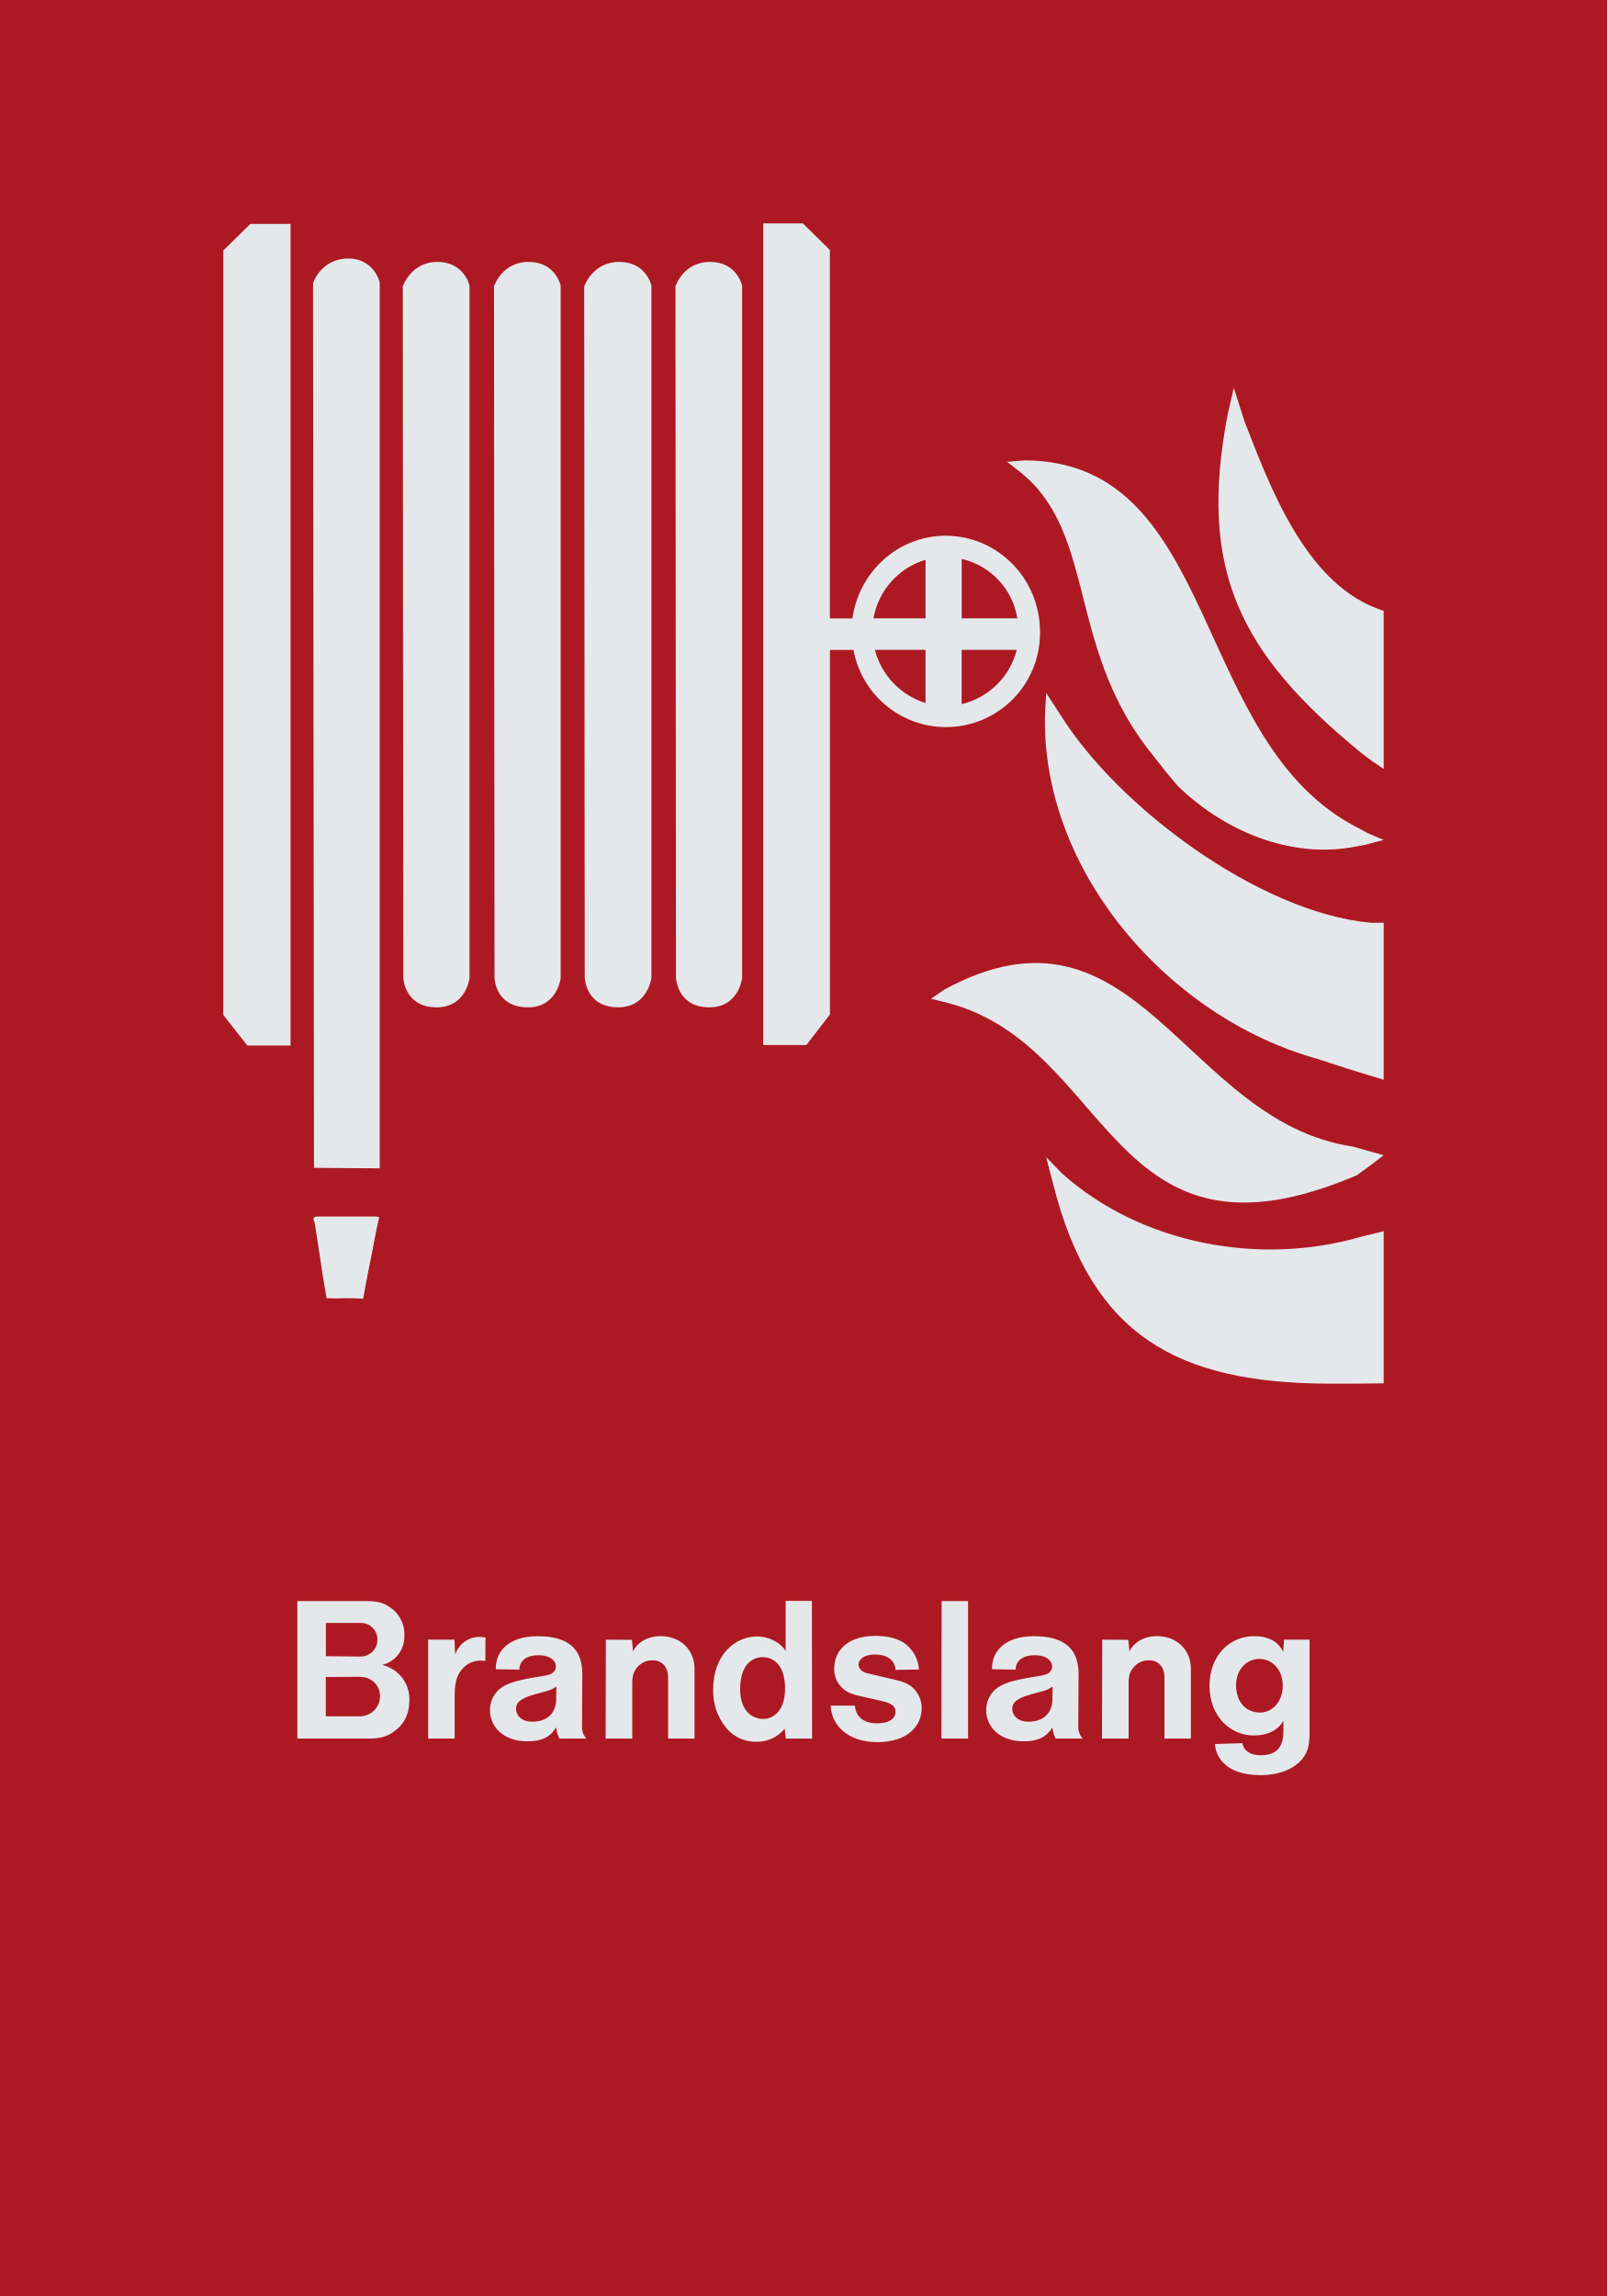
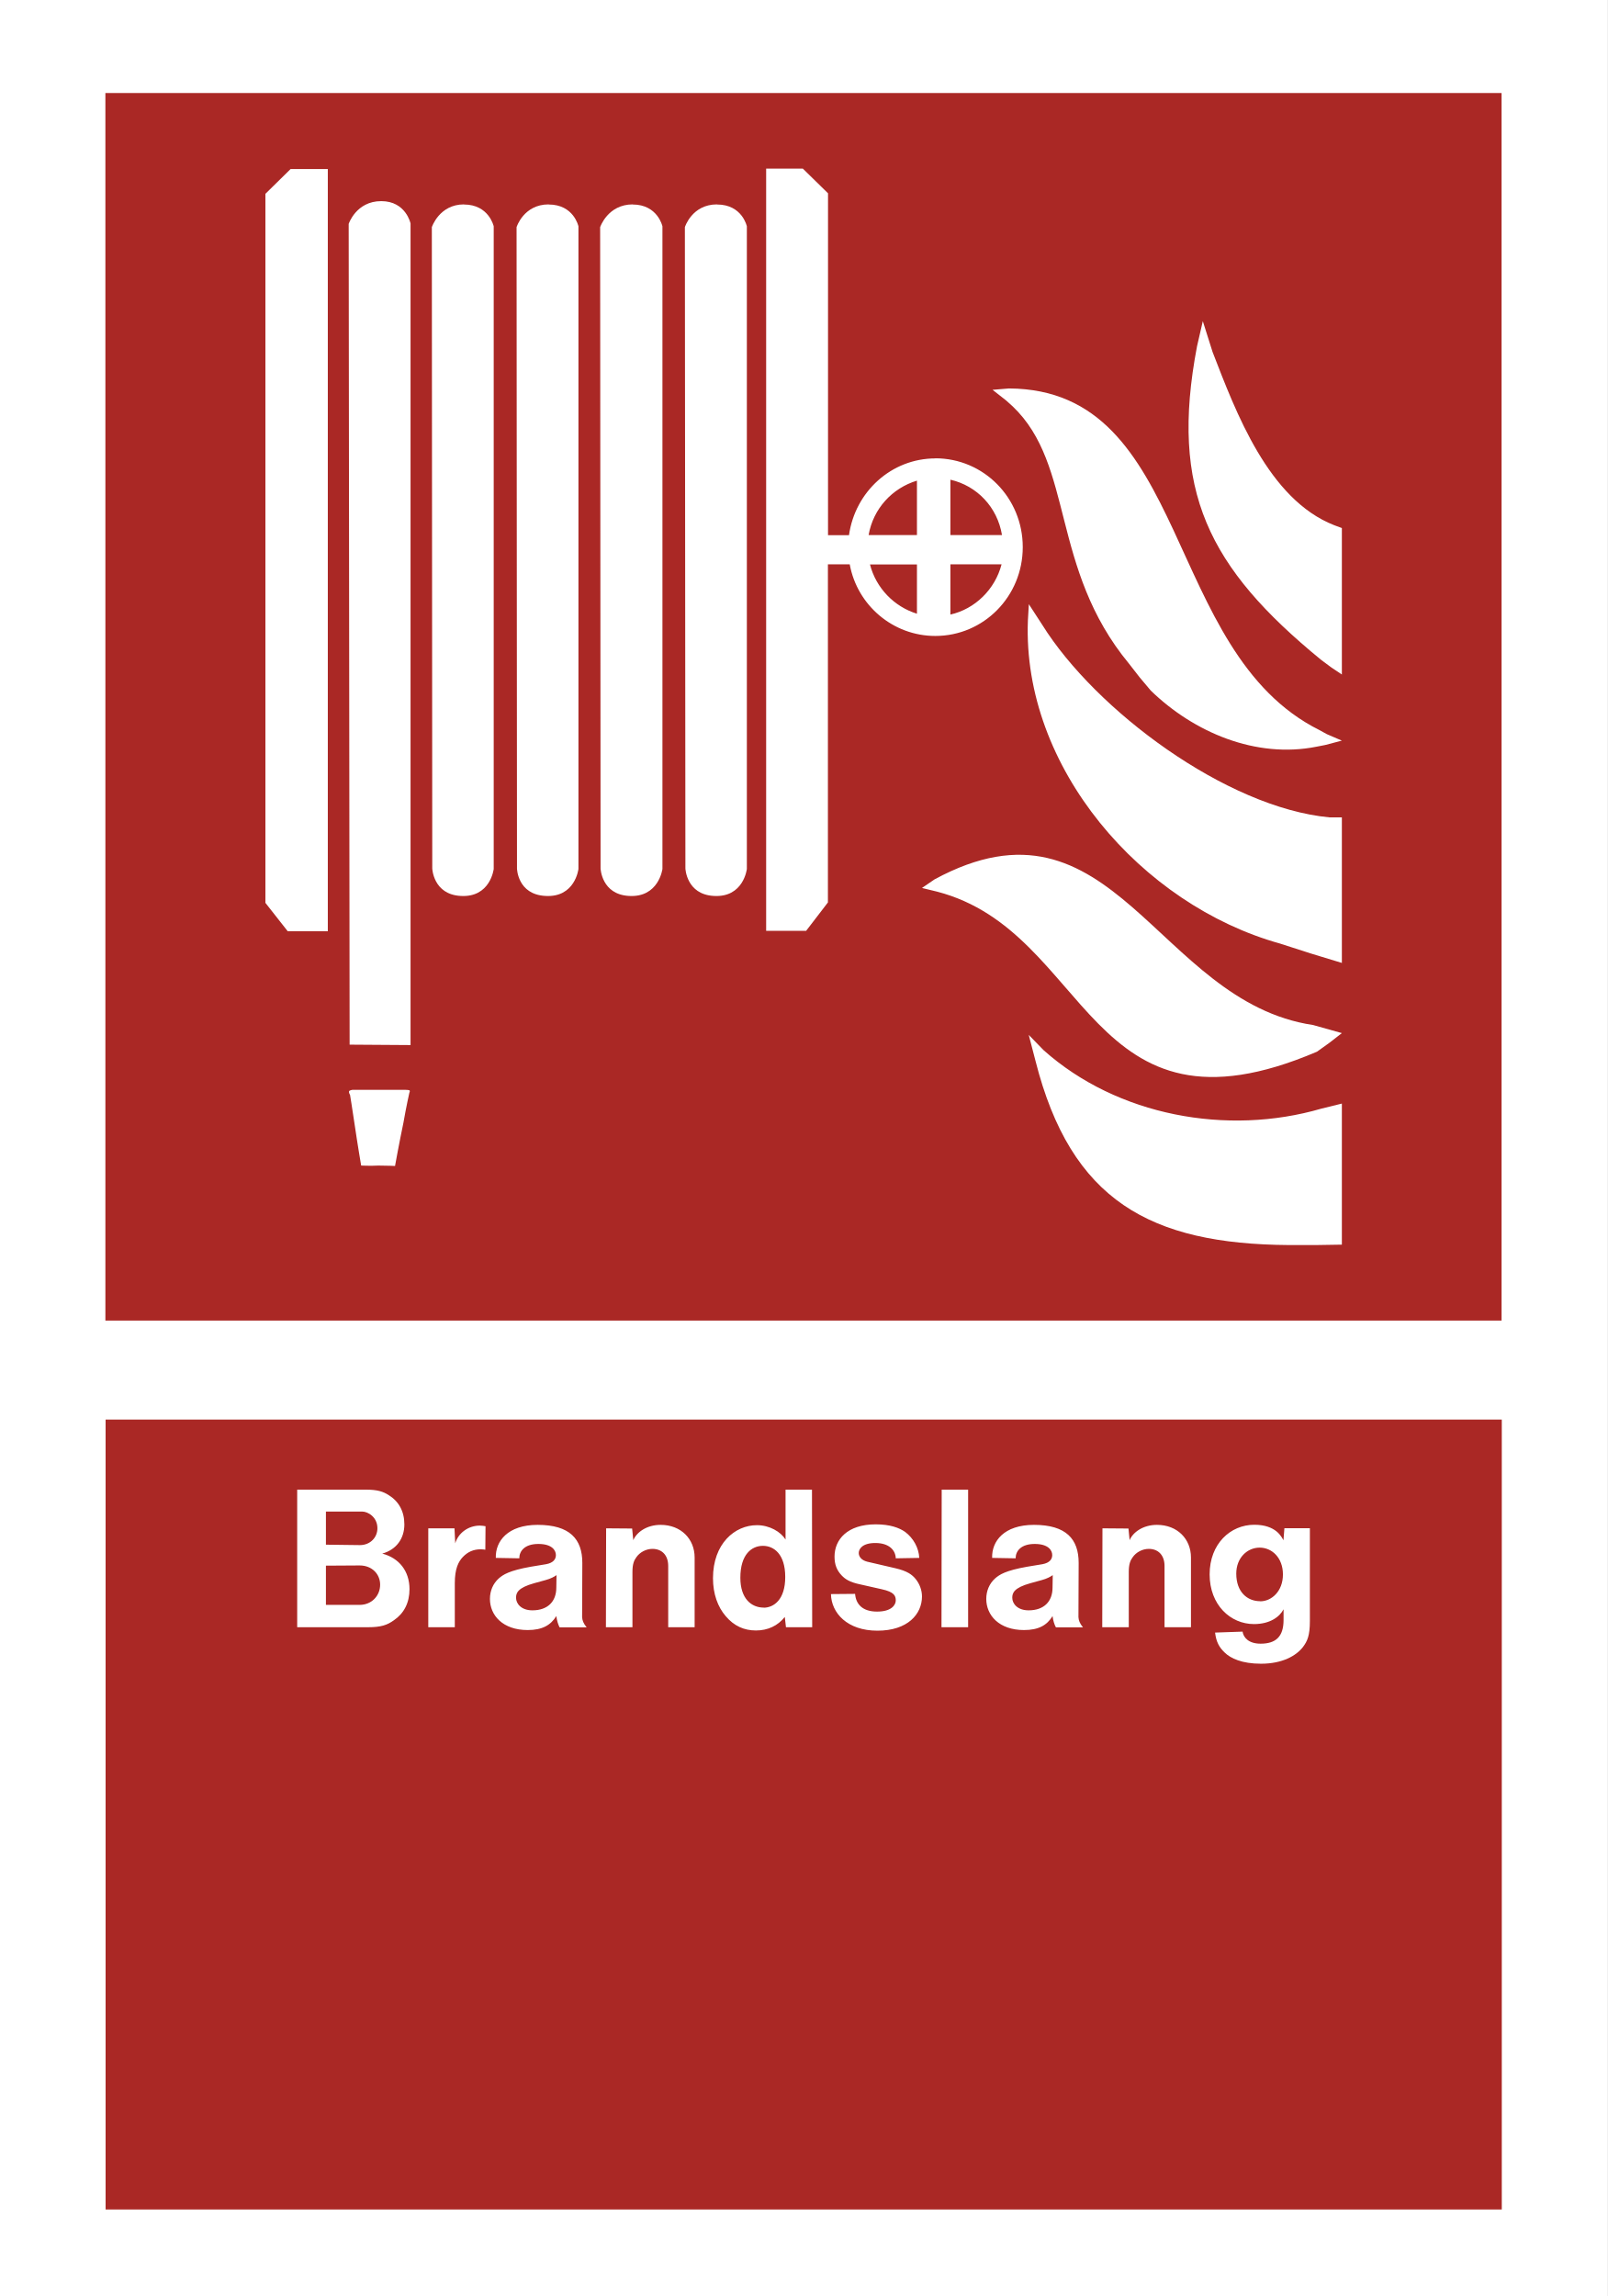
- <svg xmlns="http://www.w3.org/2000/svg" viewBox="0 0 595.28 850.37">
+ <svg xmlns="http://www.w3.org/2000/svg" id="Lager_1" data-name="Lager 1" viewBox="0 0 153.26 218.93">
  <defs>
-     <style>.a{fill:#ad1922;}.a,.b{fill-rule:evenodd;}.b{fill:#e5e8eb;}</style>
+     <style>
+       .cls-1 {
+         fill: #aa2825;
+       }
+ 
+       .cls-1, .cls-2 {
+         fill-rule: evenodd;
+       }
+ 
+       .cls-2 {
+         fill: #fff;
+       }
+     </style>
  </defs>
-   <polyline class="a" points="0 850.37 595.28 850.37 595.28 0 0 0 0 850.37" />
-   <path class="b" d="M512.51,399.91V341.75h-4.91c-41.29-3.85-93.48-42.85-114.74-76.87l-5.37-8.24-0.37,6.48c-2.3,58.69,45.35,113.58,100.66,129l12.33,4Zm0-115.12V226.26l-3-1.11c-26.28-10.3-39.24-45.06-48.58-69.18L457,143.64l-2.31,10c-11,57.7,4.56,88.37,49.49,125.21l4.08,3.06Zm0,26.3-6.68,1.76-3.43.65c-24.16,4.84-49-5.7-66.17-22.41l-4.44-5.29-4.27-5.46c-31.51-38.16-21.74-79.19-46.43-102.7l-2.6-2.33L373,171.05l6.59-.55c72.65,0.4,61.17,105.11,124,136.43l2.87,1.57Zm0,201.25V456l-8.16,2c-37.58,11-81.5,2.88-110.93-23.33l-5.94-6.11,2.69,10.29c14.15,55.88,45.86,73.24,101.29,73.62H502Zm0-84.47L501,424.64c-62.56-9.31-79.69-96.84-151.16-58.16l-5,3.43,6,1.47c61.54,16,59.55,103.3,151.71,63.9l5-3.62ZM128.94,95.75c-10,0-13,9.1-13,9.1l0.37,327.69,24.33,0.18V104.66A11.67,11.67,0,0,0,128.94,95.75ZM263,97c-10,0-12.81,9.1-12.81,9.1l0.19,256s0.37,10.39,11.33,10.95c11.87,0.73,13.17-10.77,13.17-10.77V105.77S273,97,263,97Zm-33.61,0c-10,0-13,9.1-13,9.1l0.19,256s0.37,10.39,11.33,10.95c11.88,0.73,13.37-10.77,13.37-10.77V105.77S239.41,97,229.39,97ZM195.8,97c-10,0-12.82,9.1-12.82,9.1l0.19,256s0.19,10.39,11.33,10.95c11.87,0.73,13.17-10.77,13.17-10.77V105.77S205.81,97,195.8,97ZM162,97c-9.83,0-12.81,9.1-12.81,9.1l0.19,256s0.37,10.39,11.33,10.95c11.87,0.73,13.19-10.77,13.19-10.77V105.77S172,97,162,97ZM350.28,198.42c-17.65,0-32.13,13.36-34.54,30.63h-8.35V92.59l-10-9.84H282.68v304.3h16l8.73-11.33v-135h8.73a34.82,34.82,0,0,0,69.07-6.87C385.18,214.39,369.58,198.42,350.28,198.42ZM376.82,229H356.21V207A27,27,0,0,1,376.82,229Zm-34-21.72V229H323.53A27.64,27.64,0,0,1,342.84,207.32Zm-18.76,33.42h18.76v19.68A27.89,27.89,0,0,1,324.08,240.75Zm32.13,20v-20h20.42A27.64,27.64,0,0,1,356.21,260.79ZM117.43,450.54a2.46,2.46,0,0,0-1.3.56,2,2,0,0,0,.37,1.48s0.93,5.59,1.85,11.89c1.13,7.8,2.61,16.34,2.61,16.34s3.9,0.18,6.88,0c3.7,0,6.67.18,6.67,0.18s1.67-9.29,3.34-17.27c1.11-6.32,2.41-12.07,2.41-12.07a0.76,0.76,0,0,0,0-.92,7.26,7.26,0,0,0-1.67-.18H117.43ZM82.71,92.77V375.9l8.91,11.33h16V82.93H92.73Zm38,520.63V601.09h13.39a6.09,6.09,0,0,1,5.69,6.19,6.23,6.23,0,0,1-6.48,6.26ZM450,645.94a11,11,0,0,0,3.53,7.34c2.23,2.16,6.41,4.18,13.46,4.18,7.92,0,13-3,15.48-6.12,1.65-2.23,2.59-4.25,2.59-9.72V607.28h-9.43l-0.36,4.46c-0.65-1.15-2.66-5.76-10.8-5.76C455.66,606,448,613,448,624.34s7.71,18.43,16.42,18.43c5.9,0,9.5-2.66,10.94-5.47v4c0,6.19-2.88,8.78-8.49,8.78-4.32,0-6.34-2.16-6.7-4.46Zm16.7-11.66c-4.82,0-8.86-3.46-8.86-10.22,0-5.9,4.11-9.65,8.64-9.65s8.64,3.74,8.64,9.94S471,634.28,466.74,634.28Zm-58.53,9.65h9.87V623.41c0-2.88.57-4.25,1.44-5.4a7.4,7.4,0,0,1,6-3.1c3.38,0,5.83,2.23,5.83,6.33v22.68h9.79V618.08c0-6.84-5-12.1-12.6-12.1-5.26,0-8.93,2.81-10.15,5.69l-0.43-4.32-9.65-.07Zm-18.36-4.18a11.48,11.48,0,0,0,1.23,4.18h10a6.2,6.2,0,0,1-1.65-3.82L399.5,620c0-8.79-4.61-14-16.56-14-11.09,0-15.7,6-15.48,12.24l8.71,0.14c0-2.73,2-5.33,7.05-5.33,4.82,0,6.48,2.37,6.48,4.1,0,1.51-.94,2.88-3.6,3.38l-5.62.94c-8.14,1.44-10.3,3-11.88,4.32a10.12,10.12,0,0,0-3.31,7.63c0,6,4.75,11.52,14,11.52C384.67,644.93,387.76,643.14,389.85,639.75Zm0.07-15.12-0.07,4.61c0,5.19-3.24,8.42-8.86,8.42-4.1,0-6-2.45-6-4.68,0-1.73.58-3.67,6.77-5.4l4.25-1.15A12.05,12.05,0,0,0,389.92,624.63Zm-41.18,19.3h9.87V593h-9.79Zm-41-12.24c0.14,6.91,6,13.54,17.21,13.54,11.45,0,16.49-6.12,16.49-12.67a10.42,10.42,0,0,0-2.3-6.41c-1.37-1.73-3.17-3-7.49-4l-10.51-2.45c-2.23-.57-3.1-1.95-3.1-3.24s1.29-3.67,6.12-3.67c5.19,0,7.49,2.74,7.56,5.69l8.71-.14a13,13,0,0,0-5.26-9.65c-2.16-1.51-5.54-2.81-10.87-2.81-10.58,0-15.26,5.69-15.26,12a9.44,9.44,0,0,0,2.59,6.91c1.3,1.37,2.88,2.52,7,3.39l7.92,1.8c4.61,1,5.19,2.45,5.19,4.18s-1.51,4.11-6.91,4.11c-5.19,0-7.85-2.74-8.14-6.55Zm-17.06,8.5,0.43,3.74h9.72l-0.07-51H291v18.5c-1.8-2.88-5.9-5.33-10.58-5.33-8.21,0-16.27,6.84-16.27,19.66a21.36,21.36,0,0,0,4.68,14,14,14,0,0,0,11.23,5.33A13.16,13.16,0,0,0,290.71,640.18Zm-7.78-3.53c-4.61,0-8.71-3.31-8.71-11.09,0-8.71,4.25-11.81,8.35-11.81s8.28,3.1,8.28,11.52C290.85,633.34,286.6,636.58,282.93,636.65Zm-58.53,7.27h9.86V623.41c0-2.88.58-4.25,1.44-5.4a7.4,7.4,0,0,1,6-3.1c3.38,0,5.83,2.23,5.83,6.33v22.68h9.79V618.08c0-6.84-5-12.1-12.6-12.1-5.26,0-8.93,2.81-10.15,5.69l-0.44-4.32-9.65-.07ZM206,639.75a11.56,11.56,0,0,0,1.22,4.18h10a6.23,6.23,0,0,1-1.66-3.82L215.69,620c0-8.79-4.61-14-16.56-14-11.09,0-15.7,6-15.48,12.24l8.71,0.14c0-2.73,2-5.33,7.06-5.33,4.82,0,6.48,2.37,6.48,4.1,0,1.51-.94,2.88-3.6,3.38l-5.62.94c-8.13,1.44-10.29,3-11.88,4.32a10.12,10.12,0,0,0-3.31,7.63c0,6,4.75,11.52,14,11.52C200.86,644.93,204,643.14,206,639.75Zm0.07-15.12L206,629.24c0,5.19-3.24,8.42-8.86,8.42-4.1,0-6-2.45-6-4.68,0-1.73.57-3.67,6.77-5.4l4.25-1.15A12.06,12.06,0,0,0,206.11,624.63Zm-47.52,19.3h9.86V627.65c0-5.47,1.37-8,3-9.72a8.73,8.73,0,0,1,6.7-2.88,11.52,11.52,0,0,1,1.65.14l0.07-8.71a14.12,14.12,0,0,0-2.09-.22,9.45,9.45,0,0,0-9.14,6.55l-0.29-5.54h-9.72v36.65Zm-48.45,0h26.13c4.82,0,7.13-.79,9.65-2.59,3.67-2.52,5.76-6.41,5.76-11.52a13,13,0,0,0-10.08-13.18,10.73,10.73,0,0,0,8.21-10.8A12,12,0,0,0,144,595c-2-1.3-4-2-8.57-2H110.14v51Zm10.58-8.28V621.11l12.45-.07c4.68,0,7.63,3.31,7.63,7.13a7.41,7.41,0,0,1-7.56,7.49H120.72Z" />
+   <polyline class="cls-2" points="0 218.93 153.26 218.93 153.26 0 0 0 0 218.93" />
+   <polyline class="cls-1" points="10.05 8.87 143.19 8.87 143.19 125.92 10.05 125.92 10.05 8.87" />
+   <polyline class="cls-1" points="10.07 135.36 143.21 135.36 143.21 210.68 10.07 210.68 10.07 135.36" />
+   <path class="cls-2" d="M127.96,91.83v-13.89h-1.17c-9.86-.92-22.33-10.23-27.4-18.36l-1.28-1.97-.09,1.55c-.55,14.02,10.83,27.13,24.04,30.81l2.95.95,2.96.9ZM127.96,64.33v-13.98l-.73-.27c-6.28-2.46-9.37-10.76-11.6-16.52l-.93-2.94-.55,2.39c-2.63,13.78,1.09,21.11,11.82,29.9l.98.73,1.02.68ZM127.96,70.62l-1.6.42-.82.16c-5.77,1.15-11.69-1.36-15.8-5.35l-1.06-1.26-1.02-1.31c-7.53-9.11-5.19-18.91-11.09-24.53l-.62-.56-1.3-1.02,1.57-.13c17.35.1,14.61,25.1,29.61,32.58l.69.38,1.44.62ZM127.96,118.68v-13.45l-1.95.48c-8.98,2.62-19.47.69-26.49-5.57l-1.42-1.46.64,2.46c3.38,13.35,10.95,17.49,24.19,17.58h2.53l2.5-.04ZM127.96,98.51l-2.74-.77c-14.94-2.22-19.03-23.13-36.1-13.89l-1.2.82,1.44.35c14.7,3.83,14.22,24.67,36.23,15.26l1.2-.86,1.17-.91ZM36.35,19.18c-2.39,0-3.1,2.17-3.1,2.17l.09,78.26,5.81.04V21.31s-.44-2.13-2.79-2.13ZM68.37,19.49c-2.39,0-3.06,2.17-3.06,2.17l.05,61.15s.09,2.48,2.71,2.62c2.84.17,3.15-2.57,3.15-2.57V21.58s-.44-2.08-2.84-2.08ZM60.34,19.49c-2.39,0-3.11,2.17-3.11,2.17l.04,61.15s.09,2.48,2.71,2.62c2.84.17,3.19-2.57,3.19-2.57V21.58s-.45-2.08-2.84-2.08ZM52.32,19.49c-2.39,0-3.06,2.17-3.06,2.17l.04,61.15s.04,2.48,2.71,2.62c2.84.17,3.15-2.57,3.15-2.57V21.58s-.44-2.08-2.84-2.08ZM44.24,19.49c-2.35,0-3.06,2.17-3.06,2.17l.04,61.15s.09,2.48,2.71,2.62c2.84.17,3.15-2.57,3.15-2.57V21.58s-.45-2.08-2.84-2.08ZM89.21,43.71c-4.22,0-7.67,3.19-8.25,7.32h-2V18.43l-2.4-2.35h-3.5v72.68h3.81l2.08-2.71v-32.24h2.08c.71,3.9,4.12,6.83,8.16,6.83,4.61,0,8.34-3.77,8.34-8.47s-3.72-8.47-8.34-8.47ZM95.55,51.02h-4.92v-5.28c2.53.58,4.48,2.61,4.92,5.28ZM87.44,45.83v5.19h-4.61c.44-2.53,2.26-4.48,4.61-5.19ZM82.96,53.82h4.48v4.7c-2.17-.67-3.9-2.44-4.48-4.7ZM90.63,58.6v-4.79h4.88c-.62,2.39-2.53,4.26-4.88,4.79ZM33.6,103.92s-.27.04-.31.13c-.04.18.09.35.09.35,0,0,.22,1.33.44,2.84.27,1.86.62,3.9.62,3.9,0,0,.93.04,1.64,0,.88,0,1.59.04,1.59.04,0,0,.4-2.22.8-4.12.26-1.51.57-2.88.57-2.88,0,0,.09-.13,0-.22-.13-.04-.4-.04-.4-.04h-5.05ZM25.31,18.47v67.62l2.13,2.71h3.82V16.12h-3.55l-2.39,2.35ZM31.08,147.3v-3.17h3.45c.57,0,1.46.54,1.46,1.59,0,.89-.69,1.61-1.67,1.61l-3.24-.04ZM115.87,155.68c.11.89.39,1.39.91,1.89.57.56,1.65,1.07,3.47,1.07,2.04,0,3.35-.76,3.99-1.58.43-.57.67-1.09.67-2.5v-8.84h-2.43l-.09,1.15c-.17-.3-.69-1.48-2.78-1.48-2.28,0-4.26,1.82-4.26,4.73s1.98,4.74,4.23,4.74c1.52,0,2.45-.69,2.82-1.41v1.02c0,1.59-.74,2.26-2.19,2.26-1.11,0-1.63-.56-1.72-1.15l-2.6.09ZM120.17,152.68c-1.24,0-2.28-.89-2.28-2.63,0-1.52,1.06-2.48,2.23-2.48s2.22.96,2.22,2.56-1.08,2.56-2.17,2.56ZM105.1,155.16h2.54v-5.28c0-.74.15-1.09.37-1.39.33-.48.93-.8,1.54-.8.87,0,1.5.57,1.5,1.63v5.84h2.52v-6.65c0-1.76-1.3-3.11-3.24-3.11-1.35,0-2.3.72-2.61,1.46l-.11-1.11-2.48-.02-.02,9.43ZM100.37,154.09c.06.46.17.8.32,1.08h2.58c-.32-.39-.41-.67-.43-.98l.02-5.17c0-2.26-1.19-3.62-4.26-3.62-2.86,0-4.04,1.56-3.99,3.15l2.24.04c0-.7.52-1.37,1.82-1.37s1.67.61,1.67,1.06c0,.39-.24.74-.93.87l-1.45.24c-2.1.37-2.65.76-3.06,1.11-.56.5-.85,1.2-.85,1.96,0,1.56,1.22,2.97,3.6,2.97,1.39,0,2.19-.46,2.72-1.33ZM100.39,150.19l-.02,1.19c0,1.34-.83,2.17-2.28,2.17-1.06,0-1.56-.63-1.56-1.2,0-.45.15-.95,1.74-1.39l1.09-.3c.48-.13.82-.32,1.02-.46ZM89.78,155.16h2.54v-13.12h-2.52l-.02,13.12ZM79.24,152.01c.04,1.78,1.54,3.48,4.43,3.48s4.25-1.58,4.25-3.26c0-.59-.22-1.19-.59-1.65-.35-.44-.82-.78-1.93-1.04l-2.71-.63c-.57-.15-.8-.5-.8-.83,0-.37.33-.95,1.58-.95,1.33,0,1.93.7,1.95,1.46l2.24-.04c-.04-.95-.56-1.89-1.35-2.48-.56-.39-1.43-.72-2.8-.72-2.72,0-3.93,1.46-3.93,3.08,0,.76.22,1.3.67,1.78.33.35.74.65,1.8.87l2.04.46c1.19.26,1.33.63,1.33,1.07,0,.41-.39,1.06-1.78,1.06s-2.02-.7-2.1-1.69l-2.3.02ZM74.84,154.2l.11.96h2.5l-.02-13.12h-2.52v4.76c-.46-.74-1.52-1.37-2.73-1.37-2.11,0-4.19,1.76-4.19,5.06,0,1.5.46,2.74,1.21,3.61.8.95,1.76,1.37,2.89,1.37s2.08-.45,2.74-1.28ZM72.84,153.29c-1.19,0-2.24-.85-2.24-2.85,0-2.24,1.09-3.04,2.15-3.04s2.13.8,2.13,2.97-1.09,2.91-2.04,2.93ZM57.77,155.16h2.54v-5.28c0-.74.15-1.09.37-1.39.33-.48.93-.8,1.54-.8.87,0,1.5.57,1.5,1.63v5.84h2.52v-6.65c0-1.76-1.3-3.11-3.24-3.11-1.35,0-2.3.72-2.61,1.46l-.11-1.11-2.48-.02-.02,9.43ZM53.05,154.09c.06.46.17.8.31,1.08h2.58c-.32-.39-.41-.67-.43-.98l.02-5.17c0-2.26-1.19-3.62-4.26-3.62-2.85,0-4.04,1.56-3.99,3.15l2.24.04c0-.7.52-1.37,1.82-1.37s1.67.61,1.67,1.06c0,.39-.24.74-.93.87l-1.45.24c-2.09.37-2.65.76-3.06,1.11-.56.5-.85,1.2-.85,1.96,0,1.56,1.22,2.97,3.6,2.97,1.39,0,2.19-.46,2.73-1.33ZM53.07,150.19l-.02,1.19c0,1.34-.83,2.17-2.28,2.17-1.06,0-1.56-.63-1.56-1.2,0-.45.15-.95,1.74-1.39l1.09-.3c.48-.13.82-.32,1.02-.46ZM40.83,155.16h2.54v-4.19c0-1.41.35-2.06.76-2.5.48-.5,1.02-.74,1.72-.74.15,0,.3.02.43.04l.02-2.24c-.13-.02-.33-.06-.54-.06-1.11,0-2.06.71-2.35,1.69l-.07-1.43h-2.5v9.43ZM28.36,155.16h6.73c1.24,0,1.83-.2,2.48-.67.95-.65,1.48-1.65,1.48-2.96,0-1.71-.98-2.97-2.6-3.39,1.34-.37,2.11-1.43,2.11-2.78,0-1.26-.54-2.21-1.5-2.8-.52-.33-1.04-.52-2.21-.52h-6.51v13.12ZM31.08,153.03v-3.74l3.21-.02c1.21,0,1.96.85,1.96,1.83,0,1.08-.83,1.93-1.95,1.93h-3.23Z" />
</svg>
